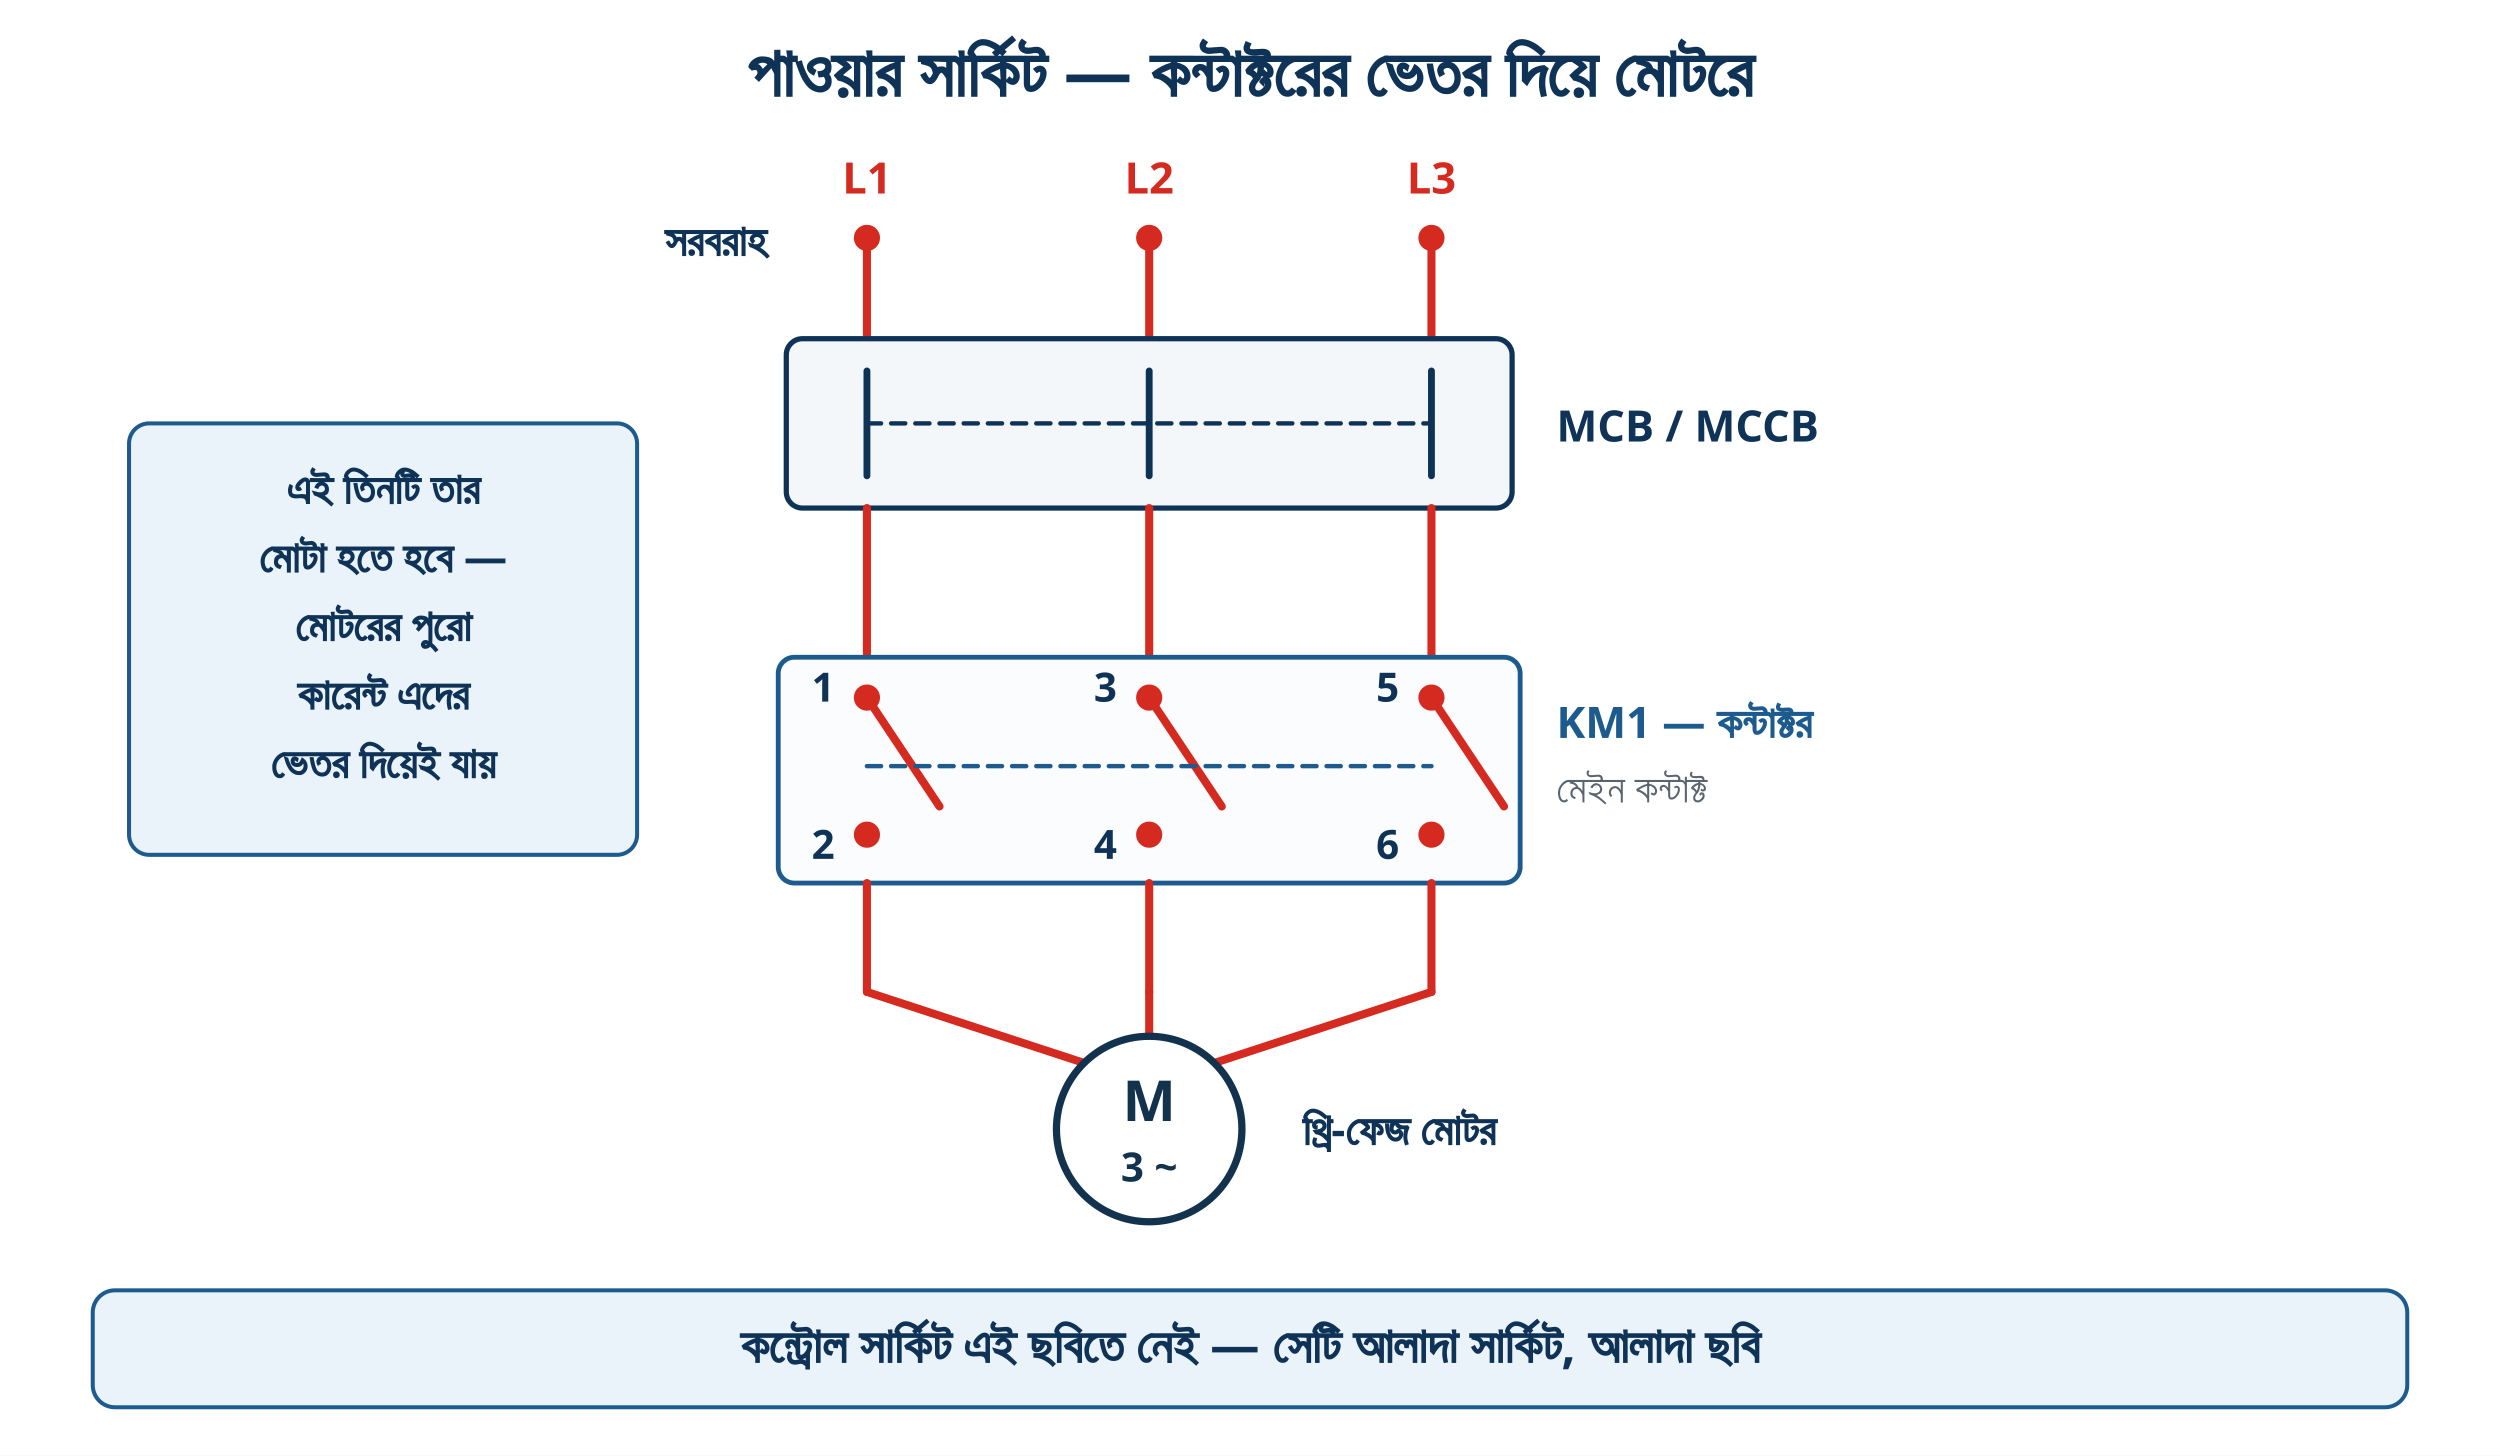
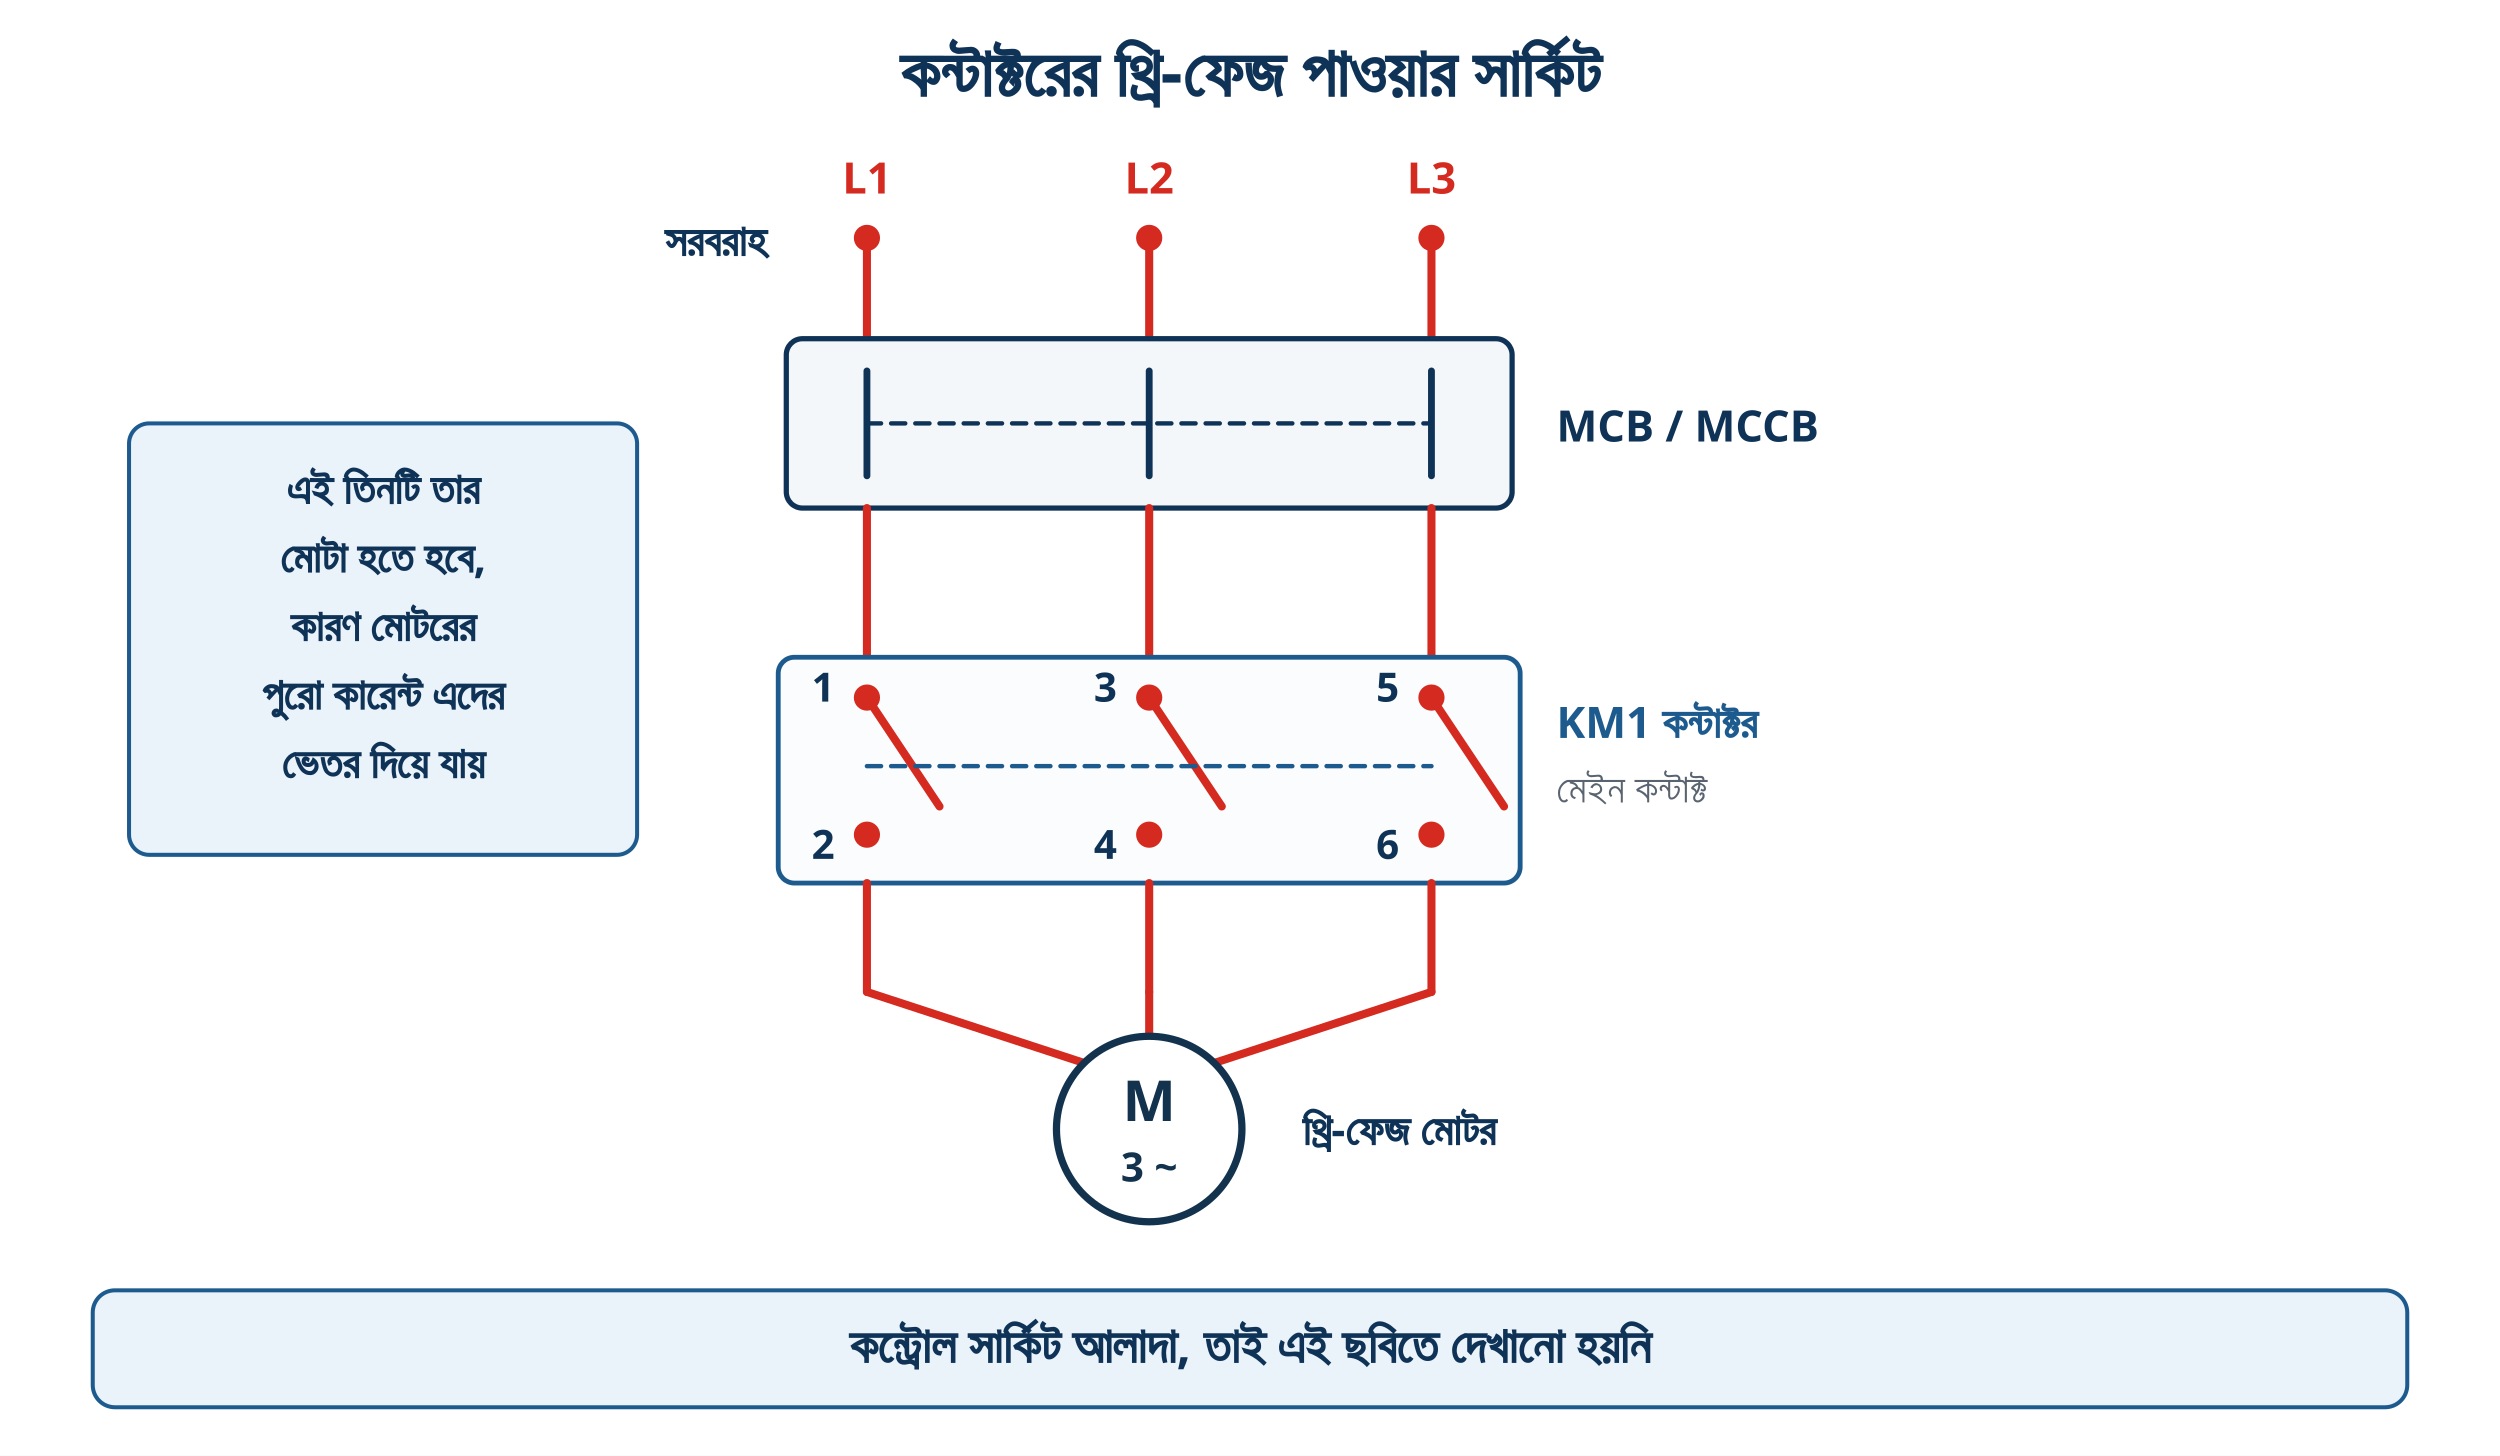
<svg xmlns="http://www.w3.org/2000/svg" width="1240" height="722" viewBox="0 0 1240 722">
  <rect width="1240" height="722" fill="#FFFFFF" />
-   <text x="620.0" y="48.0" font-family="Kalpurush" font-size="34" font-weight="700" fill="#0F3357" text-anchor="middle">পাওয়ার সার্কিট — কন্টাক্টরের ভেতর দিয়ে মোটরে</text>
+   <text x="620.0" y="48.0" font-family="Kalpurush" font-size="34" font-weight="700" fill="#0F3357" text-anchor="middle">কন্টাক্টরের থ্রি-ফেজ পাওয়ার সার্কিট</text>
  <text x="380.0" y="127.0" font-family="Kalpurush" font-size="21.5" font-weight="700" fill="#0F3357" text-anchor="end">সরবরাহ</text>
  <circle cx="430.0" cy="118.0" r="6.5" fill="#D42A1F" stroke="none" stroke-width="2" />
  <text x="430.0" y="96.0" font-family="Kalpurush" font-size="21.5" font-weight="700" fill="#D42A1F" text-anchor="middle">L1</text>
  <path d="M 430 118 L 430 168" fill="none" stroke="#D42A1F" stroke-width="4" stroke-linecap="round" stroke-linejoin="round" />
  <circle cx="570.0" cy="118.0" r="6.5" fill="#D42A1F" stroke="none" stroke-width="2" />
  <text x="570.0" y="96.0" font-family="Kalpurush" font-size="21.5" font-weight="700" fill="#D42A1F" text-anchor="middle">L2</text>
  <path d="M 570 118 L 570 168" fill="none" stroke="#D42A1F" stroke-width="4" stroke-linecap="round" stroke-linejoin="round" />
  <circle cx="710.0" cy="118.0" r="6.5" fill="#D42A1F" stroke="none" stroke-width="2" />
  <text x="710.0" y="96.0" font-family="Kalpurush" font-size="21.5" font-weight="700" fill="#D42A1F" text-anchor="middle">L3</text>
  <path d="M 710 118 L 710 168" fill="none" stroke="#D42A1F" stroke-width="4" stroke-linecap="round" stroke-linejoin="round" />
  <rect x="390.0" y="168.0" width="360.0" height="84.0" rx="8" fill="#F4F7FA" stroke="#0F3357" stroke-width="2.6" />
  <path d="M 430 184 L 430 236" fill="none" stroke="#0F3357" stroke-width="3.4" stroke-linecap="round" stroke-linejoin="round" />
  <path d="M 570 184 L 570 236" fill="none" stroke="#0F3357" stroke-width="3.4" stroke-linecap="round" stroke-linejoin="round" />
  <path d="M 710 184 L 710 236" fill="none" stroke="#0F3357" stroke-width="3.4" stroke-linecap="round" stroke-linejoin="round" />
  <path d="M 430 210 L 710 210" fill="none" stroke="#0F3357" stroke-width="2.2" stroke-linecap="round" stroke-linejoin="round" stroke-dasharray="7 5" />
  <text x="772.0" y="219.0" font-family="Kalpurush" font-size="21.5" font-weight="700" fill="#0F3357" text-anchor="start">MCB / MCCB</text>
  <path d="M 430 252 L 430 326" fill="none" stroke="#D42A1F" stroke-width="4" stroke-linecap="round" stroke-linejoin="round" />
  <path d="M 570 252 L 570 326" fill="none" stroke="#D42A1F" stroke-width="4" stroke-linecap="round" stroke-linejoin="round" />
  <path d="M 710 252 L 710 326" fill="none" stroke="#D42A1F" stroke-width="4" stroke-linecap="round" stroke-linejoin="round" />
  <rect x="386.0" y="326.0" width="368.0" height="112.0" rx="8" fill="#FBFCFD" stroke="#1D5B8F" stroke-width="2.4" />
  <circle cx="430.0" cy="346.0" r="6.5" fill="#D42A1F" stroke="none" stroke-width="2" />
  <path d="M 430 346 L 466 400" fill="none" stroke="#D42A1F" stroke-width="4" stroke-linecap="round" stroke-linejoin="round" />
  <circle cx="430.0" cy="414.0" r="6.5" fill="#D42A1F" stroke="none" stroke-width="2" />
  <text x="414.0" y="348.0" font-family="Kalpurush" font-size="20" font-weight="700" fill="#0F3357" text-anchor="end">1</text>
  <text x="414.0" y="426.0" font-family="Kalpurush" font-size="20" font-weight="700" fill="#0F3357" text-anchor="end">2</text>
  <circle cx="570.0" cy="346.0" r="6.5" fill="#D42A1F" stroke="none" stroke-width="2" />
  <path d="M 570 346 L 606 400" fill="none" stroke="#D42A1F" stroke-width="4" stroke-linecap="round" stroke-linejoin="round" />
  <circle cx="570.0" cy="414.0" r="6.5" fill="#D42A1F" stroke="none" stroke-width="2" />
  <text x="554.0" y="348.0" font-family="Kalpurush" font-size="20" font-weight="700" fill="#0F3357" text-anchor="end">3</text>
  <text x="554.0" y="426.0" font-family="Kalpurush" font-size="20" font-weight="700" fill="#0F3357" text-anchor="end">4</text>
  <circle cx="710.0" cy="346.0" r="6.5" fill="#D42A1F" stroke="none" stroke-width="2" />
  <path d="M 710 346 L 746 400" fill="none" stroke="#D42A1F" stroke-width="4" stroke-linecap="round" stroke-linejoin="round" />
  <circle cx="710.0" cy="414.0" r="6.5" fill="#D42A1F" stroke="none" stroke-width="2" />
  <text x="694.0" y="348.0" font-family="Kalpurush" font-size="20" font-weight="700" fill="#0F3357" text-anchor="end">5</text>
  <text x="694.0" y="426.0" font-family="Kalpurush" font-size="20" font-weight="700" fill="#0F3357" text-anchor="end">6</text>
  <path d="M 430 380 L 710 380" fill="none" stroke="#1D5B8F" stroke-width="2.2" stroke-linecap="round" stroke-linejoin="round" stroke-dasharray="7 5" />
-   <text x="772.0" y="366.0" font-family="Kalpurush" font-size="21.5" font-weight="700" fill="#1D5B8F" text-anchor="start">KM1 — কন্টাক্টর</text>
+   <text x="772.0" y="366.0" font-family="Kalpurush" font-size="21.5" font-weight="700" fill="#1D5B8F" text-anchor="start">KM1 কন্টাক্টর</text>
  <text x="772.0" y="398.0" font-family="Kalpurush" font-size="20" font-weight="400" fill="#5A6470" text-anchor="start">মেইন কন্টাক্ট</text>
  <path d="M 430 438 L 430 492" fill="none" stroke="#D42A1F" stroke-width="4" stroke-linecap="round" stroke-linejoin="round" />
  <path d="M 570 438 L 570 492" fill="none" stroke="#D42A1F" stroke-width="4" stroke-linecap="round" stroke-linejoin="round" />
  <path d="M 710 438 L 710 492" fill="none" stroke="#D42A1F" stroke-width="4" stroke-linecap="round" stroke-linejoin="round" />
  <path d="M 430 492 L 537 527" fill="none" stroke="#D42A1F" stroke-width="4" stroke-linecap="round" stroke-linejoin="round" />
  <path d="M 570 492 L 570 514" fill="none" stroke="#D42A1F" stroke-width="4" stroke-linecap="round" stroke-linejoin="round" />
  <path d="M 710 492 L 603 527" fill="none" stroke="#D42A1F" stroke-width="4" stroke-linecap="round" stroke-linejoin="round" />
  <circle cx="570.0" cy="560.0" r="46.0" fill="#FFFFFF" stroke="#12324D" stroke-width="3.6" />
  <text x="570.0" y="556.0" font-family="Kalpurush" font-size="28" font-weight="700" fill="#12324D" text-anchor="middle">M</text>
  <text x="570.0" y="586.0" font-family="Kalpurush" font-size="20" font-weight="700" fill="#12324D" text-anchor="middle">3 ~</text>
  <text x="646.0" y="568.0" font-family="Kalpurush" font-size="21.5" font-weight="700" fill="#0F3357" text-anchor="start">থ্রি-ফেজ মোটর</text>
  <rect x="64.0" y="210.0" width="252.0" height="214.0" rx="10" fill="#EAF2FA" stroke="#1D5B8F" stroke-width="2" />
  <text x="190.0" y="250.0" font-family="Kalpurush" font-size="21.5" font-weight="700" fill="#0F3357" text-anchor="middle">এই তিনটি তার</text>
-   <text x="190.0" y="284.0" font-family="Kalpurush" font-size="21.5" font-weight="700" fill="#0F3357" text-anchor="middle">মোটা হতে হবে —</text>
-   <text x="190.0" y="318.0" font-family="Kalpurush" font-size="21.5" font-weight="700" fill="#0F3357" text-anchor="middle">মোটরের পুরো</text>
-   <text x="190.0" y="352.0" font-family="Kalpurush" font-size="21.5" font-weight="700" fill="#0F3357" text-anchor="middle">কারেন্ট এদের</text>
-   <text x="190.0" y="386.0" font-family="Kalpurush" font-size="21.5" font-weight="700" fill="#0F3357" text-anchor="middle">ভেতর দিয়েই যায়</text>
+   <text x="190.0" y="284.0" font-family="Kalpurush" font-size="21.5" font-weight="700" fill="#0F3357" text-anchor="middle">মোটা হতে হবে,</text>
+   <text x="190.0" y="318.0" font-family="Kalpurush" font-size="21.5" font-weight="700" fill="#0F3357" text-anchor="middle">কারণ মোটরের</text>
+   <text x="190.0" y="352.0" font-family="Kalpurush" font-size="21.5" font-weight="700" fill="#0F3357" text-anchor="middle">পুরো কারেন্ট এদের</text>
+   <text x="190.0" y="386.0" font-family="Kalpurush" font-size="21.5" font-weight="700" fill="#0F3357" text-anchor="middle">ভেতর দিয়ে যায়</text>
  <rect x="46.0" y="640.0" width="1148.0" height="58.0" rx="11" fill="#EAF2FA" stroke="#1D5B8F" stroke-width="2" />
-   <text x="620.0" y="676.0" font-family="Kalpurush" font-size="24.5" font-weight="700" fill="#0F3357" text-anchor="middle">কন্ট্রোল সার্কিট এই ছবিতে নেই — সেটি আলাদা সার্কিট, আলাদা ছবি</text>
+   <text x="620.0" y="676.0" font-family="Kalpurush" font-size="24.5" font-weight="700" fill="#0F3357" text-anchor="middle">কন্ট্রোল সার্কিট আলাদা, তাই এই ছবিতে দেখানো হয়নি</text>
</svg>
